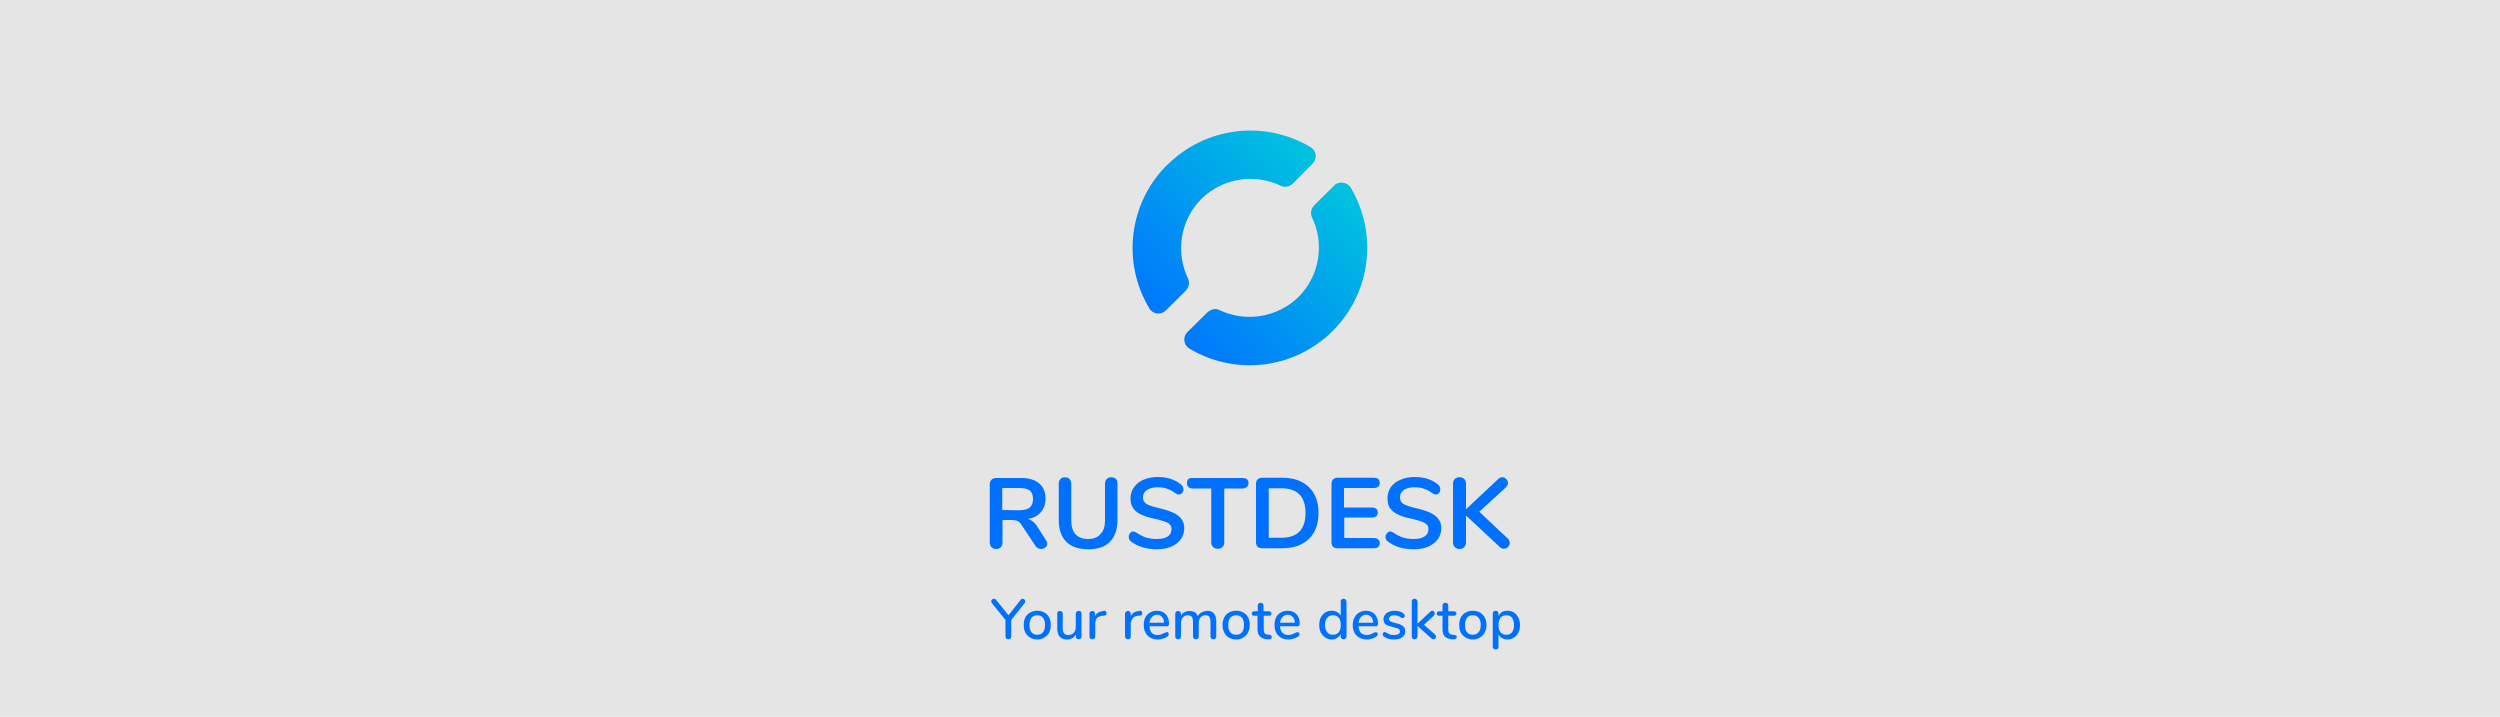
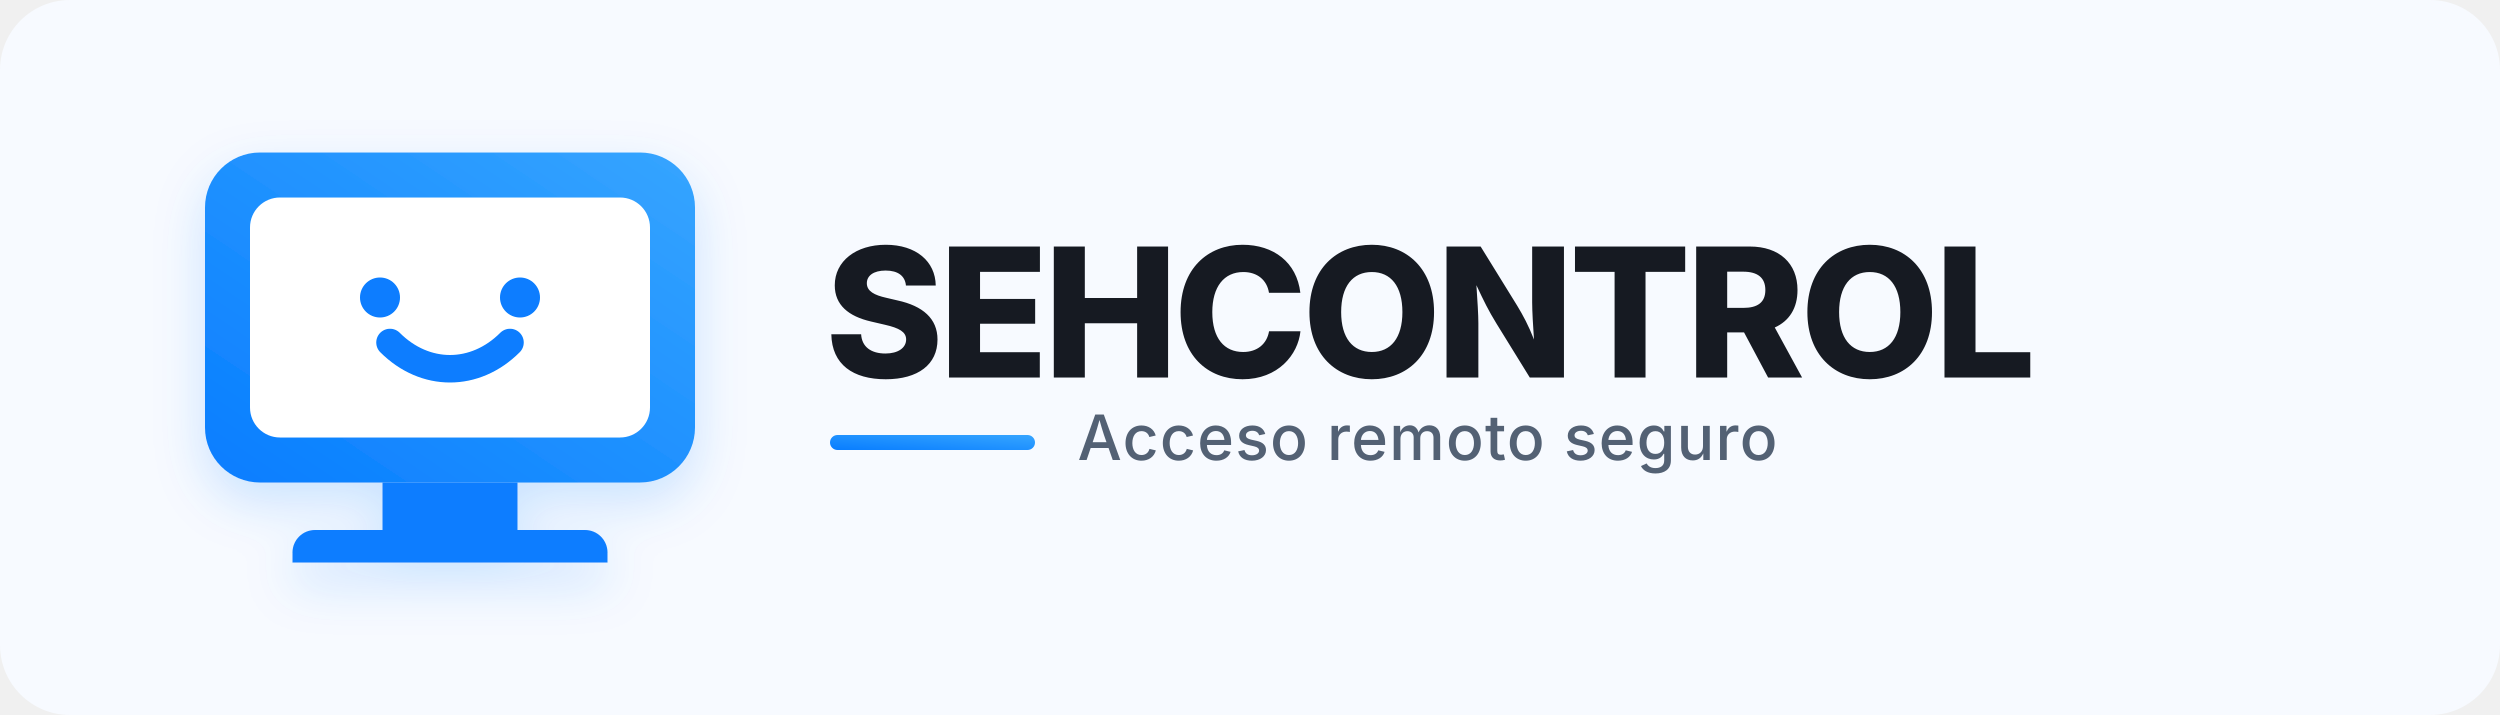
- <svg xmlns="http://www.w3.org/2000/svg" xmlns:xlink="http://www.w3.org/1999/xlink" xml:space="preserve" width="1000" height="286.6" style="clip-rule:evenodd;fill-rule:evenodd;stroke-linejoin:round;stroke-miterlimit:1.414">
-   <path d="M0 0h1000v286.6H0z" style="opacity:1;fill:#e5e5e5;fill-opacity:1;fill-rule:evenodd;stroke:none;stroke-width:.143px;stroke-linecap:butt;stroke-linejoin:miter;stroke-miterlimit:4;stroke-dasharray:none;stroke-dashoffset:0;stroke-opacity:1;marker:none" />
+ <svg xmlns="http://www.w3.org/2000/svg" width="1000" height="286" viewBox="0 0 1000 286" role="img" aria-labelledby="title description">
  <defs>
-     <linearGradient xlink:href="#a" id="c" x1=".1" x2=".8" y1=".9" y2=".2" gradientTransform="matrix(94.00173 0 0 93.99768 453 52.2)" gradientUnits="userSpaceOnUse" />
-     <linearGradient id="a" x1=".1" x2=".8" y1=".9" y2=".2" gradientTransform="matrix(26.301 0 0 26.331 90.7 911.8)" gradientUnits="userSpaceOnUse">
-       <stop offset="0" stop-color="#004ba6" style="stop-color:#0071ff;stop-opacity:1" />
-       <stop offset="1" stop-color="#00bfe1" style="stop-color:#00bfe1;stop-opacity:1" />
+     <linearGradient id="brand" x1="0" y1="1" x2="1" y2="0">
+       <stop offset="0" stop-color="#087DFF" />
+       <stop offset="1" stop-color="#36A5FF" />
    </linearGradient>
-     <path id="b" d="M412.8 154.2h247V204h-247z" />
+     <filter id="shadow" x="-20%" y="-20%" width="140%" height="140%">
+       <feDropShadow dx="0" dy="8" stdDeviation="10" flood-color="#087DFF" flood-opacity=".18" />
+     </filter>
  </defs>
-   <g style="clip-rule:evenodd;fill-rule:evenodd;stroke-linejoin:round;stroke-miterlimit:1.414">
-     <g style="font-size:40px;line-height:1.25;white-space:pre;shape-inside:url(#b);fill:#0071ff" transform="translate(-20 28.7)">
-       <path d="M438.4 187.4q.5.7.5 1.4 0 .9-.8 1.5-.7.6-1.7.6-.6 0-1.2-.3t-1-.9l-5.3-8q-.8-1.4-1.7-1.9-1-.5-2.4-.5H421v9q0 1.2-.7 1.9-.6.7-1.8.7-1.2 0-1.9-.7t-.7-2V165q0-1.2.7-1.8.7-.7 1.8-.7h10q4.8 0 7.3 2.2 2.5 2.1 2.5 6.1 0 3.3-1.9 5.4-1.8 2.1-5.2 2.7 1.2.3 2 1 1 .7 1.8 2zm-10.8-12q3 0 4.3-1.1 1.3-1.2 1.3-3.4 0-2.4-1.3-3.4-1.4-1-4.3-1h-6.7v8.8zm27.7 15.6q-5.8 0-8.8-3-3-3-3-8.8v-14.4q0-1.2.7-1.9.6-.7 1.8-.7 1.2 0 1.8.7.7.7.7 1.9v14.7q0 3.6 1.7 5.5 1.8 1.9 5 1.9 3.4 0 5-2 1.8-1.8 1.8-5.4v-14.7q0-1.2.7-1.9t1.8-.7q1.2 0 1.9.7.6.7.6 1.9v14.4q0 5.7-3 8.8-3 3-8.7 3zm27.4 0q-3 0-5.8-.8-2.7-.9-4.5-2.3-.9-.6-.9-1.9 0-.8.5-1.4.5-.7 1.2-.7t1.6.6q1.8 1.2 3.6 1.8 2 .6 4.2.6 3 0 4.5-1t1.5-3q0-1.6-1.4-2.4-1.5-.8-4.9-1.6-3.5-.7-5.7-1.7t-3.3-2.6q-1.1-1.5-1.1-4 0-2.4 1.4-4.4 1.4-2 3.8-3 2.6-1.1 5.7-1.1 5.7 0 9.3 3 .5.4.7.9.3.4.3 1 0 .9-.6 1.5-.4.6-1.1.6l-.8-.1-.9-.5q-1.6-1.2-3.2-1.7-1.5-.6-3.7-.6-2.7 0-4.3 1.1-1.6 1-1.6 3 0 1.7 1.4 2.6 1.4.8 4.8 1.6 3.5.8 5.7 1.8 2.3 1 3.4 2.5 1.2 1.5 1.2 3.8 0 2.5-1.4 4.4-1.3 1.9-3.9 3-2.4 1-5.7 1zm24.4-.2q-1.2 0-1.9-.7t-.7-1.8v-21.6h-7.3q-2.4 0-2.4-2.2t2.4-2H517q2.4 0 2.4 2t-2.4 2.2h-7.3v21.6q0 1.1-.7 1.8t-1.9.7zm17.8-.2q-1.2 0-1.9-.6-.6-.7-.6-1.8v-23.3q0-1.2.6-1.8.7-.7 1.9-.7h8q6.8 0 10.6 3.7 3.9 3.7 3.9 10.4t-3.9 10.4q-3.8 3.7-10.7 3.7zm7.6-4.2q9.7 0 9.7-9.9t-9.7-9.9h-5v19.8zm22.5 4.2q-1.1 0-1.8-.6-.6-.7-.6-1.8v-23.3q0-1.2.6-1.8.7-.7 1.8-.7h14.5q1.1 0 1.8.5.6.6.6 1.5 0 1-.6 1.6-.7.5-1.8.5h-11.9v7.8h11q1.2 0 1.9.5.6.5.6 1.5t-.6 1.5-1.8.5h-11v8.2h11.8q1.1 0 1.8.6.6.5.6 1.5t-.6 1.5-1.8.5zm30.5.4q-3.1 0-5.9-.8-2.7-.9-4.4-2.3-1-.6-1-1.9 0-.8.6-1.4.5-.7 1.2-.7t1.6.6q1.7 1.2 3.6 1.8 1.9.6 4.2.6 2.9 0 4.4-1 1.6-1 1.6-3 0-1.6-1.5-2.4-1.4-.8-4.8-1.6-3.5-.7-5.7-1.7t-3.4-2.6q-1-1.5-1-4 0-2.4 1.3-4.4 1.4-2 3.9-3 2.5-1.1 5.6-1.1 5.8 0 9.4 3 .5.4.7.9.2.4.2 1 0 .9-.5 1.5t-1.2.6l-.7-.1-.9-.5q-1.6-1.2-3.2-1.7-1.5-.6-3.8-.6-2.7 0-4.3 1.1-1.5 1-1.5 3 0 1.7 1.4 2.6 1.4.8 4.7 1.6 3.6.8 5.8 1.8 2.2 1 3.4 2.5 1.2 1.5 1.2 3.8 0 2.5-1.4 4.4-1.4 1.9-3.9 3-2.5 1-5.7 1zm37.6-4.3q.8.8.8 1.8 0 .9-.7 1.6-.7.7-1.6.7-1 0-1.9-.9l-13.3-12.4v10.8q0 1.1-.7 1.8-.7.8-1.9.8t-1.9-.8q-.7-.7-.7-1.8v-23.5q0-1.2.7-1.9t1.9-.7q1.2 0 1.9.7t.7 1.9V175l12.9-12.1q.7-.7 1.6-.7 1 0 1.6.7.7.7.7 1.6t-.8 1.7l-10.7 9.8z" aria-label="RUSTDESK" style="font-weight:700;font-family:Nunito;-inkscape-font-specification:&quot;Nunito Bold&quot;" />
-     </g>
-     <g style="font-size:22.667px;line-height:1.25;fill:#0071ff">
-       <path d="M390.8 212.4q.3-.4.7-.4.5 0 .8.3.3.4.3.8t-.3.7l-5.3 6.7v6.5q0 .6-.4 1-.3.2-.8.2t-.8-.3q-.3-.3-.3-.9v-6.5l-5.4-6.7q-.3-.3-.3-.7 0-.5.3-.8.4-.3.8-.3.5 0 .8.4l5 6.2zm6.6 15.9q-1.6 0-2.9-.8-1.2-.7-1.9-2-.6-1.3-.6-3t.6-3q.7-1.3 2-2 1.2-.7 2.8-.7t2.8.7q1.3.7 2 2 .6 1.3.6 3t-.6 3q-.7 1.3-2 2-1.2.8-2.8.8zm0-1.9q1.5 0 2.3-1 .8-1 .8-2.9t-.8-2.9q-.8-1-2.3-1t-2.3 1q-.8 1-.8 3 0 1.8.8 2.8.8 1 2.3 1zm16.5-9.6q.6 0 .9.3.3.3.3.8v9.2q0 .5-.3.8-.4.3-.9.3t-.8-.3q-.2-.3-.2-.7v-.9q-.6 1-1.5 1.5-1 .5-2 .5-4 0-4-4.5V218q0-.5.2-.8.3-.3.9-.3.5 0 .8.3.3.3.3.8v5.9q0 1.3.6 2 .5.6 1.6.6 1.4 0 2.2-.9.8-.8.8-2.3V218q0-.5.3-.8.3-.3.8-.3zm10.2 0q1 0 1 1 0 .4-.2.7-.2.2-.9.3h-.6q-1.5.2-2.2 1-.6 1-.6 2.1v5.2q0 .6-.4.8-.3.3-.8.3t-.8-.3q-.3-.2-.3-.8V218q0-.5.3-.8.3-.3.8-.3t.8.3q.3.3.3.8v1q.4-1 1.3-1.5t2-.6zm14.3 0q1 0 1 1 0 .4-.2.7l-.9.3h-.7q-1.4.2-2 1-.8 1-.8 2.1v5.2q0 .6-.3.8-.3.3-.8.3t-.8-.3q-.4-.2-.4-.8V218q0-.5.4-.8.3-.3.8-.3t.8.3q.3.3.3.8v1q.4-1 1.3-1.5.8-.5 2-.6zm10.9 8.5q.3 0 .5.3.2.2.2.6 0 .6-.8 1.1-.8.5-1.8.7-.9.3-1.7.3-2.7 0-4.2-1.6-1.5-1.5-1.5-4.2 0-1.7.6-3 .7-1.3 2-2 1.1-.7 2.7-.7 2.2 0 3.5 1.4 1.3 1.4 1.3 3.8 0 1-.8 1h-7q.2 3.5 3.3 3.5.9 0 1.5-.3l1.3-.6.4-.1.5-.2zm-4-6.9q-1.3 0-2 .9-.9.8-1 2.3h5.8q0-1.5-.8-2.3-.7-.9-2-.9zm20-1.6q3.7 0 3.7 4.4v6q0 .4-.3.7-.3.3-.8.3t-.9-.3q-.3-.3-.3-.8v-5.9q0-1.3-.5-2-.5-.6-1.5-.6-1.3 0-2 .9-.7.8-.7 2.3v5.3q0 .5-.3.8-.4.3-.9.3t-.8-.3q-.3-.3-.3-.8v-5.9q0-1.3-.5-2-.5-.6-1.6-.6-1.2 0-2 .9-.7.8-.7 2.3v5.3q0 .5-.3.8-.3.3-.8.3t-.9-.3q-.3-.3-.3-.8V218q0-.5.3-.8.4-.3.9-.3.4 0 .7.3.4.3.4.8v.8q.5-1 1.3-1.4 1-.5 2-.5 1.3 0 2.2.5.8.5 1.2 1.6.5-1 1.5-1.5 1-.6 2.2-.6zm11.7 11.5q-1.7 0-3-.8-1.2-.7-1.8-2-.7-1.3-.7-3t.7-3q.6-1.3 1.9-2 1.2-.7 2.9-.7t2.8.7q1.3.7 2 2 .6 1.3.6 3t-.7 3q-.6 1.3-1.9 2-1.2.8-2.8.8zm0-1.9q1.5 0 2.3-1 .8-1 .8-2.9t-.8-2.9q-.9-1-2.3-1t-2.4 1q-.8 1-.8 3 0 1.8.8 2.8.8 1 2.4 1zm13.3 0q.5.1.7.3.2.2.2.6 0 .5-.3.7-.4.3-1 .2h-.7q-1.8-.2-2.7-1.1-1-1-1-3v-5.3h-1.3q-1 0-1-.9 0-.4.3-.6.3-.3.7-.3h1.4v-2.3q0-.5.3-.8.3-.3.8-.3t.9.3q.3.3.3.8v2.3h2.2q.5 0 .7.3.3.2.3.6 0 .4-.3.7-.2.2-.7.2H488v5.5q0 1 .4 1.6.5.4 1.4.5zm11.2-1q.4 0 .6.2.2.2.2.6 0 .6-.8 1.1-.8.5-1.8.7-1 .3-1.8.3-2.6 0-4.1-1.6-1.5-1.5-1.5-4.2 0-1.7.6-3 .7-1.3 1.9-2t2.8-.7q2.2 0 3.5 1.4 1.3 1.4 1.3 3.8 0 1-.9 1h-7q.3 3.5 3.4 3.5.9 0 1.5-.3l1.3-.6.3-.1.5-.2zm-3.9-7q-1.3 0-2.1.9-.8.8-1 2.3h5.9q0-1.5-.8-2.3-.7-.9-2-.9zm22.3-6.4q.5 0 .8.3.4.3.4.8v14q0 .5-.4.8-.3.3-.8.3t-.8-.3q-.3-.3-.3-.8v-1q-.5 1-1.5 1.6-1 .6-2.2.6-1.4 0-2.5-.8-1.1-.7-1.8-2-.6-1.3-.6-3 0-1.8.6-3 .7-1.3 1.8-2 1-.7 2.5-.7 1.3 0 2.2.5 1 .5 1.5 1.5V213q0-.4.3-.7.3-.3.8-.3zm-4.2 14.4q1.5 0 2.3-1 .8-1 .8-2.9t-.8-2.9q-.8-1-2.3-1t-2.3 1q-.9 1-.9 2.9 0 1.8.9 2.9.8 1 2.3 1zm17.2-1q.3 0 .5.2t.2.6q0 .6-.8 1.1-.8.5-1.7.7-1 .3-1.8.3-2.6 0-4.2-1.6-1.5-1.5-1.5-4.2 0-1.7.7-3t1.9-2q1.2-.7 2.7-.7 2.2 0 3.5 1.4 1.3 1.4 1.3 3.8 0 1-.8 1h-7q.2 3.5 3.4 3.5.8 0 1.4-.3.7-.2 1.3-.6l.4-.1.5-.2zm-4-7q-1.2 0-2 .9-.8.8-1 2.3h5.9q-.1-1.5-.8-2.3-.7-.9-2-.9zm11.2 9.9q-2.3 0-3.8-1-.4-.2-.6-.5l-.1-.6q0-.4.2-.6.2-.3.5-.3t1 .4l1.2.6q.7.2 1.7.2t1.7-.4q.6-.4.6-1 0-.5-.3-.8-.2-.3-.8-.5l-1.7-.5q-2-.4-3-1.1-.8-.8-.8-2 0-1 .6-1.8t1.6-1.2q1-.4 2.2-.4 1 0 1.8.2.9.2 1.5.7.8.5.8 1.1 0 .4-.3.7-.2.2-.5.2h-.4q-.2 0-.5-.4l-1.2-.5q-.5-.2-1.3-.2-1 0-1.5.4-.6.4-.6 1 0 .7.5 1 .6.4 2 .7 1.6.3 2.4.8.9.4 1.2 1 .4.6.4 1.5 0 1.5-1.2 2.4-1.2.9-3.3.9zm16.4-2q.4.3.4.8t-.3.8q-.3.3-.7.3-.5 0-.8-.3l-5.6-5v4.2q0 .5-.4.8-.3.3-.8.3t-.8-.3q-.3-.3-.3-.8v-14q0-.5.3-.8.3-.3.8-.3t.8.3q.4.3.4.8v8.9l5.1-4.8q.4-.4.8-.4t.7.3q.3.4.3.8t-.3.8l-4 3.7zm7.7.2q.5 0 .7.2.3.2.3.6 0 .5-.4.7-.3.3-1 .2h-.6q-1.9-.2-2.8-1.1-.9-1-.9-3v-5.3h-1.3q-1 0-1-.9 0-.4.2-.6.3-.3.8-.3h1.3v-2.3q0-.5.3-.8.3-.3.9-.3.5 0 .8.3.3.3.3.8v2.3h2.3q.4 0 .7.3.3.2.3.6 0 .4-.3.7-.3.2-.7.2h-2.3v5.5q0 1 .4 1.6.5.4 1.4.5zm7.4 1.8q-1.6 0-2.8-.8-1.3-.7-2-2-.6-1.3-.6-3t.6-3q.7-1.3 2-2 1.2-.7 2.8-.7t2.9.7q1.2.7 1.9 2t.7 3q0 1.7-.7 3t-2 2q-1.1.8-2.8.8zm0-1.9q1.5 0 2.3-1 .9-1 .9-2.9t-.9-2.9q-.8-1-2.3-1t-2.3 1q-.8 1-.8 3 0 1.8.8 2.8.8 1 2.3 1zm14-9.6q1.4 0 2.5.7t1.7 2q.7 1.3.7 3 0 1.8-.6 3t-1.8 2q-1.1.8-2.6.8-1.2 0-2.2-.6-.9-.5-1.4-1.5v5q0 .5-.3.8-.3.3-.8.3t-.9-.3q-.3-.3-.3-.8v-13.3q0-.5.3-.8.3-.3.9-.3.5 0 .8.3.3.3.3.8v1q.5-1 1.4-1.6 1-.5 2.2-.5zm-.6 9.6q1.5 0 2.3-1 .8-1 .8-2.8 0-2-.8-3t-2.3-1q-1.5 0-2.3 1-.8 1-.8 3 0 1.8.8 2.8.8 1 2.3 1z" aria-label="Your remote desktop" style="font-weight:600;font-family:Nunito;-inkscape-font-specification:&quot;Nunito Semi-Bold&quot;" transform="translate(17.5 27.5)" />
-     </g>
+   <rect width="1000" height="286" rx="28" fill="#F7FAFF" />
+   <g transform="translate(82 61)" filter="url(#shadow)">
+     <rect x="0" y="0" width="196" height="132" rx="22" fill="url(#brand)" />
+     <rect x="18" y="18" width="160" height="96" rx="12" fill="#FFFFFF" />
+     <path d="M71 132h54v19h27a9 9 0 0 1 9 9v4H35v-4a9 9 0 0 1 9-9h27z" fill="#087DFF" />
+     <path d="M74 76c14 14 34 14 48 0" fill="none" stroke="#087DFF" stroke-width="11" stroke-linecap="round" />
+     <circle cx="70" cy="58" r="8" fill="#087DFF" />
+     <circle cx="126" cy="58" r="8" fill="#087DFF" />
  </g>
-   <path fill="url(#b)" d="m533.7 74.2-7.7 7.6c-1.4 1.3-2 3.2-1.3 4.9a28 28 0 0 1-5.2 32 28.1 28.1 0 0 1-32 5.2c-1.7-.7-3.5 0-4.7 1.2l-7.9 7.8a4.2 4.2 0 0 0 .8 6.5 47 47 0 0 0 64.6-64.3 4.2 4.2 0 0 0-3-2 4.2 4.2 0 0 0-3.6 1zM467 65.8a46.9 46.9 0 0 0-7.3 57.5 4.2 4.2 0 0 0 6.6.9l7.7-7.6c1.4-1.3 2-3.2 1.3-5a28 28 0 0 1 5.2-32 28.1 28.1 0 0 1 32-5.2c1.6.7 3.5.1 4.7-1l7.9-8a4.2 4.2 0 0 0-.8-6.5 47 47 0 0 0-57.4 7.1z" style="isolation:isolate;fill:url(#c);stroke-width:.988" />
+   <g transform="translate(330 83)">
+     <text x="0" y="68" fill="#161A22" font-family="Inter, Segoe UI, Arial, sans-serif" font-size="72" font-weight="800" letter-spacing="-2">SEHCONTROL</text>
+     <rect x="2" y="91" width="82" height="6" rx="3" fill="url(#brand)" />
+     <text x="101" y="101" fill="#536174" font-family="Inter, Segoe UI, Arial, sans-serif" font-size="25" font-weight="500" letter-spacing=".5">Acceso remoto seguro</text>
+   </g>
</svg>
